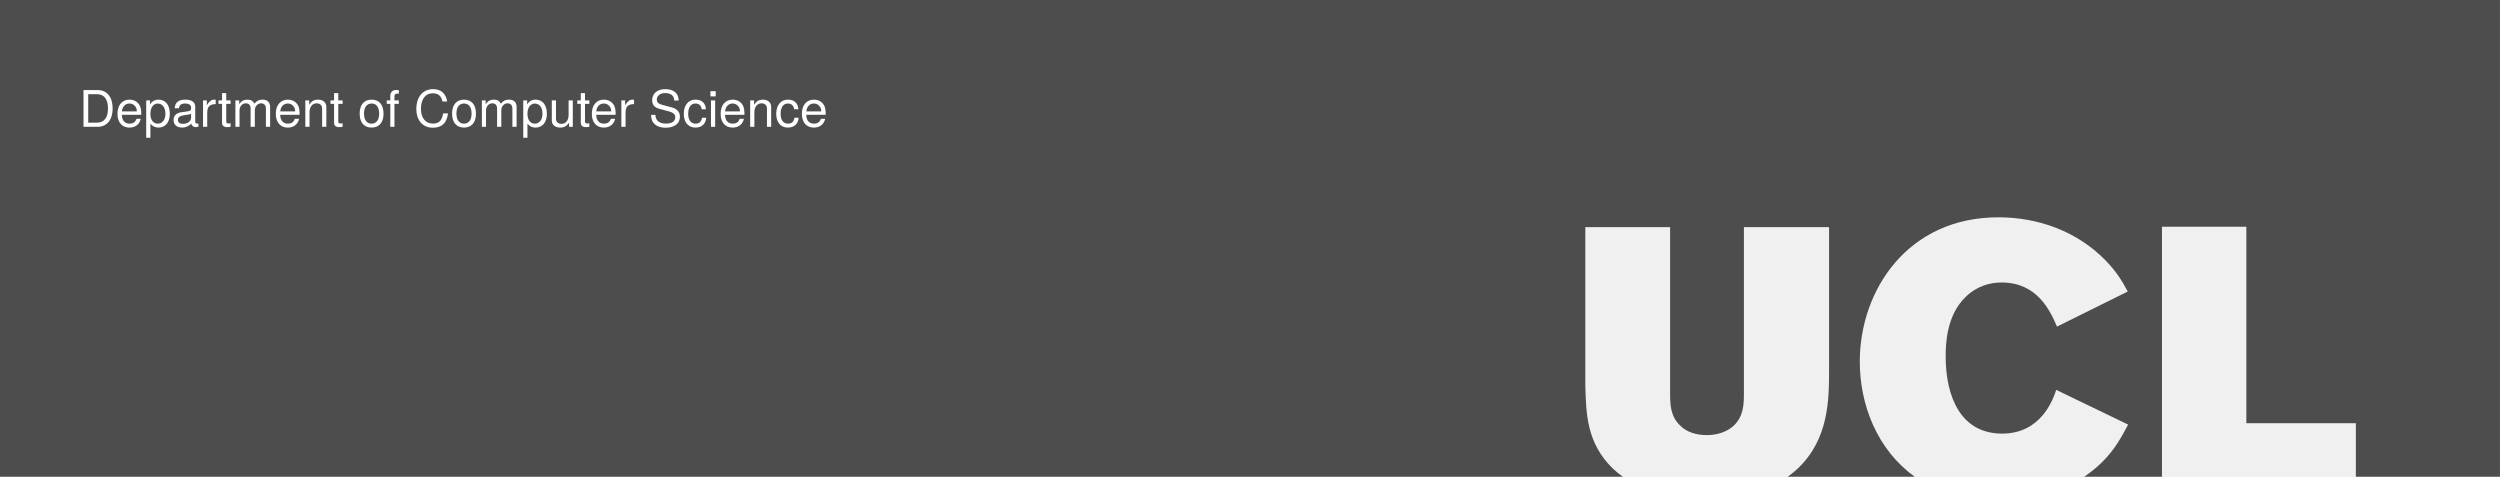
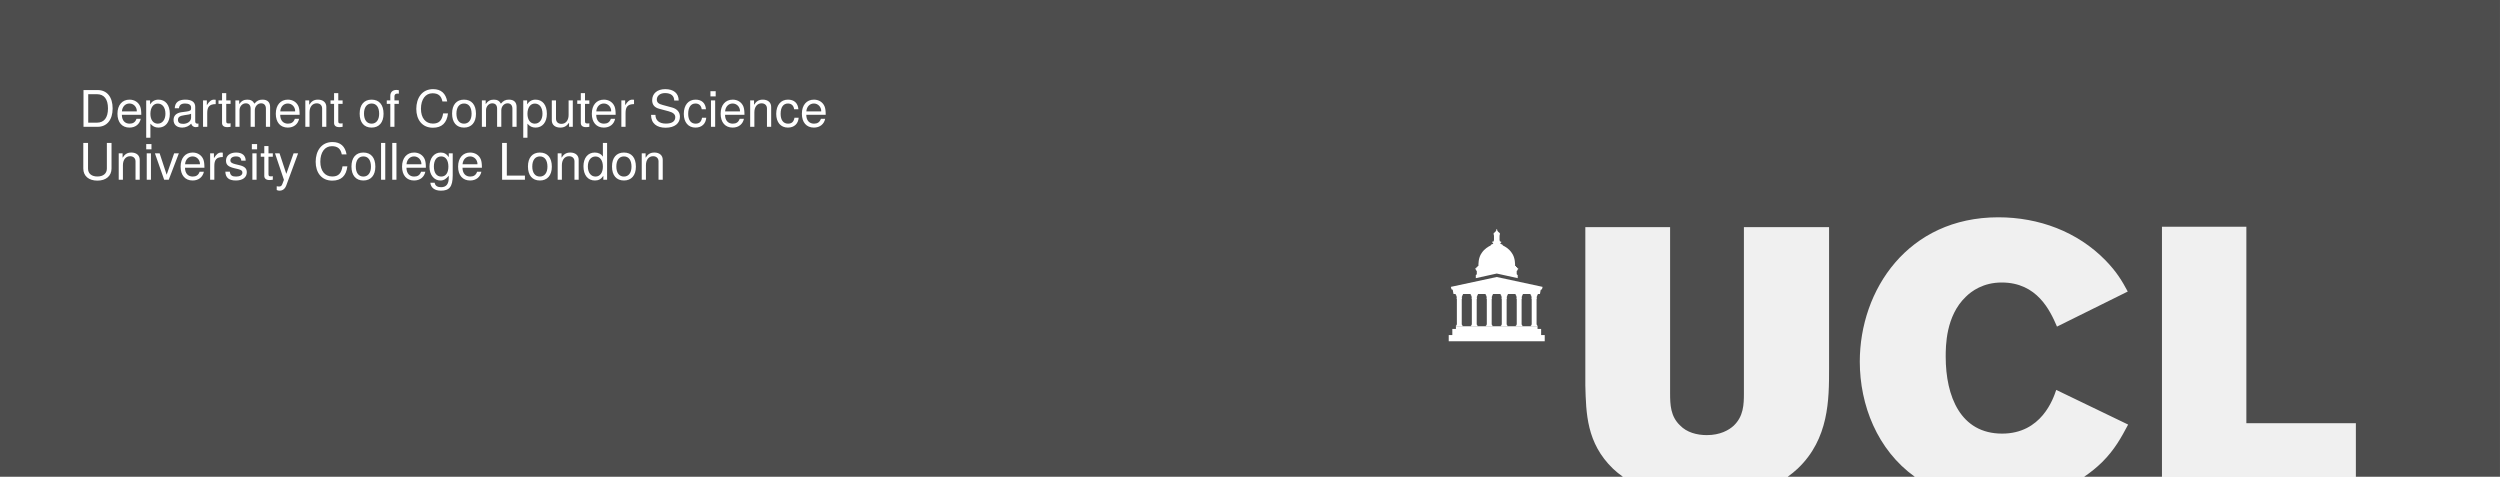
- <svg xmlns="http://www.w3.org/2000/svg" version="1.1" id="svg833" xml:space="preserve" width="793.707" height="151.347" viewBox="0 0 793.707 151.347">
+ <svg xmlns="http://www.w3.org/2000/svg" viewBox="0 0 793.707 151.347" height="151.347" width="793.707" xml:space="preserve" id="svg833" version="1.1">
  <defs id="defs837" />
-   <g id="g841" transform="matrix(1.333333,0,0,-1.333333,0,151.3467)" style="display:inline">
-     <g style="fill:#4d4d4d" id="g843" transform="scale(0.1)">
-       <path d="M 0,1135.12 V 0 h 3864.16 c -8.52,6.039 -16.45,12.441 -23.52,19.199 -63.1,61.012 -63.98,131.883 -65.78,198.289 V 594.34 h 201.86 V 198.633 c 0,-26.922 0.92,-54.727 23.44,-76.254 16.21,-17.059 40.56,-23.328 63.98,-23.328 31.54,0 52.29,11.679 64,22.418 23.42,22.437 24.32,50.242 24.32,77.164 V 594.34 h 202.77 V 256.965 c 0,-72.656 0,-166.887 -74.8,-237.766 C 4273.28,12.5 4265.39,6.109 4256.89,0 h 302.29 c -88.98,63.852 -130.8,170.543 -130.8,274.027 0,170.477 114.47,343.657 329.84,343.657 96.43,0 188.34,-34.11 255.04,-102.321 27.05,-27.804 39.67,-49.328 53.17,-74.441 l -168.5,-83.473 c -16.25,37.711 -46.88,104.996 -131.6,104.996 -44.16,0 -72.09,-20.644 -85.61,-34.105 -47.77,-45.742 -47.77,-117.527 -47.77,-142.688 0,-94.183 35.18,-183.023 134.3,-183.023 93.73,0 121.66,82.559 128.88,104.082 L 5067.34,124.16 C 5051.11,93.672 5035.8,64.949 5005.18,34.449 4992.03,21.57 4977.79,10.141 4962.75,0 h 185.14 v 595.246 h 200.94 V 127.41 h 260.78 V 0 h 343.14 V 1135.12 H 0" style="fill:#4d4d4d;fill-opacity:1;fill-rule:nonzero;stroke:none" id="path845" />
-       <path d="m 3672.62,452.16 c -0.39,0.086 -108.75,23.367 -108.75,23.367 0,0 -108.5,-23.316 -108.71,-23.367 -0.59,-0.117 -0.39,-0.617 -0.39,-0.617 l 1.5,-5.563 0.31,0.008 -0.04,-0.008 c 0,0 1.68,0.211 2.66,-1.343 l 1.62,-8.934 c 0,0 0.04,-0.625 0.68,-0.625 0.67,0 3.93,0 3.93,0 h 196.89 c 0,0 3.42,0 3.97,0 0.55,0 0.6,0.457 0.6,0.457 l 1.63,8.938 c 0.93,1.75 2.75,1.507 2.75,1.507 l -0.04,0.008 0.27,-0.008 1.51,5.563 c 0,0 0.21,0.5 -0.39,0.617" style="fill:#4d4d4d;fill-opacity:1;fill-rule:nonzero;stroke:none" id="path847" />
-       <path d="m 3661.25,432.199 c 0.12,0 0.23,0.094 0.23,0.246 v 2.774 c 0,0.14 -0.11,0.023 -0.23,0.023 h -16.52 c -0.12,0 -0.26,0.117 -0.26,-0.023 v -2.774 c 0,-0.152 0.14,-0.246 0.26,-0.246 l 0.7,-0.008 c 0.33,0 0.35,-0.332 0.35,-0.656 0,-0.414 0.18,-2.562 1.68,-3.859 0.22,-0.188 0.16,-0.715 -0.31,-0.715 -0.04,0 -0.47,0 -0.51,0 -0.37,0 -0.39,-0.254 -0.27,-0.453 0.13,-0.25 0.17,-0.981 0.17,-1.324 0,-0.348 0,-0.961 0,-1.207 0,-0.219 0.02,-0.395 0.24,-0.395 0.02,0 0.23,0 0.25,0 0,0 0.16,0.02 0.16,-0.176 0,-0.16 0,-0.238 0,-0.238 v -60.762 c -0.18,-0.187 -0.82,-0.84 -0.88,-0.883 -0.04,-0.054 -0.1,-0.132 -0.1,-0.226 v -1.031 c 0,-0.071 -0.02,-0.176 -0.08,-0.219 -0.04,-0.047 -0.13,-0.074 -0.23,-0.074 h -0.76 c -0.14,0 -0.26,-0.121 -0.26,-0.246 0,0 0,-1.696 0,-1.758 h 16.19 c 0,0.062 0,1.758 0,1.758 0,0.125 -0.11,0.246 -0.23,0.246 h -0.76 c -0.1,0 -0.18,0.027 -0.24,0.074 -0.04,0.043 -0.07,0.148 -0.07,0.219 v 1.031 c 0,0.078 -0.02,0.141 -0.1,0.215 -0.1,0.082 -0.63,0.625 -0.88,0.894 v 60.762 c 0,0 0,0.078 0,0.238 0,0.196 0.16,0.176 0.16,0.176 0.01,0 0.21,0 0.23,0 0.21,0 0.25,0.176 0.25,0.395 0,0.246 0,0.859 0,1.207 0,0.343 0.06,1.074 0.18,1.324 0.14,0.199 0.1,0.453 -0.29,0.453 -0.02,0 -0.47,0 -0.49,0 -0.47,0 -0.53,0.531 -0.33,0.715 1.52,1.238 1.68,3.398 1.68,3.812 0,0.371 -0.02,0.703 0.39,0.703 l 0.68,0.008" style="fill:#4d4d4d;fill-opacity:1;fill-rule:nonzero;stroke:none" id="path849" />
-       <path d="m 3625.63,432.199 c 0.11,0 0.23,0.094 0.23,0.246 v 2.774 c 0,0.14 -0.12,0.023 -0.23,0.023 h -16.55 c -0.13,0 -0.23,0.117 -0.23,-0.023 v -2.774 c 0,-0.152 0.1,-0.246 0.23,-0.246 l 0.72,-0.008 c 0.32,0 0.34,-0.332 0.34,-0.656 0,-0.414 0.19,-2.562 1.68,-3.859 0.21,-0.188 0.13,-0.715 -0.3,-0.715 -0.04,0 -0.48,0 -0.5,0 -0.39,0 -0.43,-0.254 -0.32,-0.453 0.16,-0.25 0.18,-0.981 0.18,-1.324 0,-0.348 0,-0.961 0,-1.207 0,-0.219 0.04,-0.395 0.25,-0.395 h 0.24 c 0,0 0.17,0.02 0.17,-0.176 0,-0.16 0.02,-0.238 0.02,-0.238 v -60.762 c -0.19,-0.187 -0.86,-0.84 -0.9,-0.883 -0.05,-0.054 -0.09,-0.132 -0.09,-0.226 v -1.031 c 0,-0.071 0,-0.176 -0.08,-0.219 -0.04,-0.047 -0.12,-0.074 -0.22,-0.074 h -0.78 c -0.11,0 -0.21,-0.121 -0.21,-0.246 0,0 0,-1.696 0,-1.758 h 16.15 c 0,0.062 0,1.758 0,1.758 0,0.125 -0.12,0.246 -0.23,0.246 h -0.77 c -0.09,0 -0.19,0.027 -0.23,0.074 -0.06,0.043 -0.08,0.148 -0.08,0.219 v 1.031 c 0,0.078 -0.02,0.141 -0.1,0.215 -0.07,0.082 -0.6,0.625 -0.88,0.894 v 60.762 c 0,0 0,0.078 0,0.238 0,0.196 0.18,0.176 0.18,0.176 0.02,0 0.2,0 0.22,0 0.21,0 0.23,0.176 0.23,0.395 0,0.246 0,0.859 0,1.207 0,0.343 0.08,1.074 0.21,1.324 0.1,0.199 0.06,0.453 -0.31,0.453 -0.02,0 -0.45,0 -0.49,0 -0.47,0 -0.52,0.531 -0.31,0.715 1.52,1.238 1.68,3.398 1.68,3.812 0,0.371 -0.02,0.703 0.37,0.703 l 0.71,0.008" style="fill:#4d4d4d;fill-opacity:1;fill-rule:nonzero;stroke:none" id="path851" />
-       <path d="m 3589.98,432.199 c 0.14,0 0.22,0.094 0.22,0.246 v 2.774 c 0,0.14 -0.08,0.023 -0.22,0.023 h -16.54 c -0.14,0 -0.24,0.117 -0.24,-0.023 v -2.774 c 0,-0.152 0.1,-0.246 0.24,-0.246 l 0.72,-0.008 c 0.31,0 0.33,-0.332 0.33,-0.656 0,-0.414 0.2,-2.562 1.7,-3.859 0.2,-0.188 0.12,-0.715 -0.31,-0.715 -0.04,0 -0.49,0 -0.51,0 -0.39,0 -0.41,-0.254 -0.29,-0.453 0.13,-0.25 0.17,-0.981 0.17,-1.324 0,-0.348 0,-0.961 0,-1.207 0,-0.219 0.02,-0.395 0.22,-0.395 0.02,0 0.25,0 0.27,0 0,0 0.18,0.02 0.18,-0.176 0,-0.16 0,-0.238 0,-0.238 v -60.762 c -0.18,-0.187 -0.84,-0.84 -0.9,-0.883 -0.06,-0.054 -0.1,-0.132 -0.1,-0.226 v -1.031 c 0,-0.071 -0.02,-0.176 -0.06,-0.219 -0.06,-0.047 -0.15,-0.074 -0.23,-0.074 h -0.76 c -0.12,0 -0.24,-0.121 -0.24,-0.246 0,0 0,-1.696 0,-1.758 h 16.16 c 0,0.062 0,1.758 0,1.758 0,0.125 -0.12,0.246 -0.24,0.246 h -0.76 c -0.1,0 -0.2,0.027 -0.24,0.074 -0.03,0.043 -0.07,0.148 -0.07,0.219 v 1.031 c 0,0.078 -0.02,0.141 -0.08,0.215 -0.1,0.082 -0.61,0.625 -0.9,0.894 v 60.762 c 0,0 0,0.078 0,0.238 0,0.196 0.18,0.176 0.18,0.176 0.02,0 0.19,0 0.19,0 0.26,0 0.27,0.176 0.27,0.395 0,0.246 0,0.859 0,1.207 0,0.343 0.06,1.074 0.2,1.324 0.1,0.199 0.1,0.453 -0.29,0.453 -0.02,0 -0.47,0 -0.51,0 -0.47,0 -0.53,0.531 -0.29,0.715 1.5,1.238 1.64,3.398 1.64,3.812 0,0.371 0,0.703 0.39,0.703 l 0.7,0.008" style="fill:#4d4d4d;fill-opacity:1;fill-rule:nonzero;stroke:none" id="path853" />
-       <path d="m 3554.34,432.199 c 0.13,0 0.23,0.094 0.23,0.246 v 2.774 c 0,0.14 -0.1,0.023 -0.23,0.023 h -16.55 c -0.13,0 -0.21,0.117 -0.21,-0.023 v -2.774 c 0,-0.152 0.08,-0.246 0.21,-0.246 l 0.71,-0.008 c 0.33,0 0.35,-0.332 0.35,-0.656 0,-0.414 0.19,-2.562 1.7,-3.859 0.21,-0.188 0.11,-0.715 -0.32,-0.715 -0.03,0 -0.48,0 -0.5,0 -0.39,0 -0.41,-0.254 -0.3,-0.453 0.14,-0.25 0.18,-0.981 0.18,-1.324 0,-0.348 0,-0.961 0,-1.207 0,-0.219 0.02,-0.395 0.25,-0.395 0,0 0.22,0 0.24,0 0,0 0.17,0.02 0.17,-0.176 0,-0.16 0,-0.238 0,-0.238 v -60.762 c -0.17,-0.187 -0.84,-0.84 -0.89,-0.883 -0.04,-0.054 -0.08,-0.132 -0.08,-0.226 v -1.031 c 0,-0.071 -0.02,-0.176 -0.08,-0.219 -0.06,-0.047 -0.16,-0.074 -0.24,-0.074 h -0.76 c -0.13,0 -0.23,-0.121 -0.23,-0.246 0,0 0,-1.696 0,-1.758 h 16.15 c 0,0.062 0,1.758 0,1.758 0,0.125 -0.1,0.246 -0.23,0.246 h -0.77 c -0.09,0 -0.17,0.027 -0.23,0.074 -0.04,0.043 -0.06,0.148 -0.06,0.219 v 1.031 c 0,0.078 -0.02,0.141 -0.1,0.215 -0.09,0.082 -0.62,0.625 -0.87,0.894 v 60.762 c 0,0 -0.02,0.078 -0.02,0.238 0,0.196 0.17,0.176 0.17,0.176 0.02,0 0.22,0 0.24,0 0.19,0 0.23,0.176 0.23,0.395 0,0.246 0,0.859 0,1.207 0,0.343 0.06,1.074 0.2,1.324 0.11,0.199 0.07,0.453 -0.3,0.453 -0.04,0 -0.47,0 -0.49,0 -0.48,0 -0.54,0.531 -0.33,0.715 1.53,1.238 1.68,3.398 1.68,3.812 0,0.371 -0.02,0.703 0.37,0.703 l 0.71,0.008" style="fill:#4d4d4d;fill-opacity:1;fill-rule:nonzero;stroke:none" id="path855" />
-       <path d="m 3518.69,432.199 c 0.14,0 0.24,0.094 0.24,0.246 v 2.774 c 0,0.14 -0.1,0.023 -0.24,0.023 h -16.52 c -0.14,0 -0.24,0.117 -0.24,-0.023 v -2.774 c 0,-0.152 0.1,-0.246 0.24,-0.246 l 0.68,-0.008 c 0.35,0 0.37,-0.332 0.37,-0.656 0,-0.414 0.2,-2.562 1.7,-3.859 0.2,-0.188 0.12,-0.715 -0.33,-0.715 -0.02,0 -0.49,0 -0.51,0 -0.39,0 -0.41,-0.254 -0.29,-0.453 0.14,-0.25 0.17,-0.981 0.17,-1.324 0,-0.348 0,-0.961 0,-1.207 0,-0.219 0.02,-0.395 0.26,-0.395 0.02,0 0.21,0 0.23,0 0,0 0.18,0.02 0.18,-0.176 0,-0.16 0,-0.238 0,-0.238 v -60.762 c -0.18,-0.187 -0.84,-0.84 -0.88,-0.883 -0.06,-0.054 -0.1,-0.132 -0.1,-0.226 v -1.031 c 0,-0.071 -0.02,-0.176 -0.08,-0.219 -0.03,-0.047 -0.13,-0.074 -0.23,-0.074 h -0.74 c -0.14,0 -0.26,-0.121 -0.26,-0.246 0,0 0,-1.696 0,-1.758 h 16.16 c 0,0.062 0,1.758 0,1.758 0,0.125 -0.1,0.246 -0.22,0.246 h -0.78 c -0.08,0 -0.16,0.027 -0.21,0.074 -0.06,0.043 -0.08,0.148 -0.08,0.219 v 1.031 c 0,0.078 -0.02,0.141 -0.1,0.215 -0.08,0.082 -0.63,0.625 -0.9,0.894 v 60.762 c 0,0 0,0.078 0,0.238 0,0.196 0.18,0.176 0.18,0.176 0.02,0 0.21,0 0.21,0 0.24,0 0.26,0.176 0.26,0.395 0,0.246 0,0.859 0,1.207 0,0.343 0.05,1.074 0.19,1.324 0.14,0.199 0.1,0.453 -0.29,0.453 -0.02,0 -0.47,0 -0.51,0 -0.47,0 -0.53,0.531 -0.31,0.715 1.52,1.238 1.68,3.398 1.68,3.812 0,0.371 -0.02,0.703 0.37,0.703 l 0.7,0.008" style="fill:#4d4d4d;fill-opacity:1;fill-rule:nonzero;stroke:none" id="path857" />
-       <path d="m 3483.05,432.199 c 0.13,0 0.25,0.094 0.25,0.246 v 2.774 c 0,0.14 -0.12,0.023 -0.25,0.023 h -16.53 c -0.13,0 -0.23,0.117 -0.23,-0.023 v -2.774 c 0,-0.152 0.1,-0.246 0.23,-0.246 l 0.71,-0.008 c 0.33,0 0.35,-0.332 0.35,-0.656 0,-0.414 0.19,-2.562 1.7,-3.859 0.19,-0.188 0.11,-0.715 -0.32,-0.715 -0.03,0 -0.48,0 -0.52,0 -0.37,0 -0.39,-0.254 -0.28,-0.453 0.14,-0.25 0.16,-0.981 0.16,-1.324 0,-0.348 0,-0.961 0,-1.207 0,-0.219 0.02,-0.395 0.25,-0.395 h 0.24 c 0,0 0.17,0.02 0.17,-0.176 0,-0.16 0,-0.238 0,-0.238 v -60.762 c -0.17,-0.187 -0.82,-0.84 -0.87,-0.883 -0.06,-0.054 -0.1,-0.132 -0.1,-0.226 v -1.031 c 0,-0.071 -0.02,-0.176 -0.06,-0.219 -0.06,-0.047 -0.16,-0.074 -0.24,-0.074 h -0.76 c -0.13,0 -0.25,-0.121 -0.25,-0.246 0,0 0,-1.696 0,-1.758 h 16.17 c 0,0.062 0,1.758 0,1.758 0,0.125 -0.1,0.246 -0.23,0.246 h -0.78 c -0.08,0 -0.18,0.027 -0.22,0.074 -0.06,0.043 -0.08,0.148 -0.08,0.219 v 1.031 c 0,0.078 -0.02,0.141 -0.08,0.215 -0.09,0.082 -0.64,0.625 -0.89,0.894 v 60.762 c 0,0 0,0.078 0,0.238 0,0.196 0.15,0.176 0.15,0.176 0.02,0 0.22,0 0.22,0 0.23,0 0.27,0.176 0.27,0.395 0,0.246 0,0.859 0,1.207 0,0.343 0.04,1.074 0.2,1.324 0.09,0.199 0.07,0.453 -0.3,0.453 -0.04,0 -0.47,0 -0.5,0 -0.49,0 -0.53,0.531 -0.32,0.715 1.51,1.238 1.66,3.398 1.66,3.812 0,0.371 -0.02,0.703 0.39,0.703 l 0.69,0.008" style="fill:#4d4d4d;fill-opacity:1;fill-rule:nonzero;stroke:none" id="path859" />
-       <path d="m 3614.47,496.555 c 0,0 -1.34,0 -1.7,0 -0.45,0 -0.43,0.371 -0.43,0.371 0,0 0,1.461 0,1.832 0,0.469 -0.46,0.469 -0.46,0.469 0,0 -1.25,0 -1.67,0 -0.46,0 -0.44,0.421 -0.44,0.421 v 1.688 c 0,0 0,0.371 -0.43,0.371 -0.16,0 -0.73,0 -1,0 -0.35,0 -0.72,0.293 -0.74,0.777 -0.06,2.309 0.74,18.614 -7.87,30.414 -6.78,10.137 -16.12,15.286 -21.27,17.68 -0.1,2.199 -3.23,3.035 -4.59,3.508 -0.73,0.242 -1.35,0.531 -1.35,1.172 0,0.035 -0.02,0.719 -0.02,0.75 0,0.683 0.63,0.957 1.56,0.93 0.3,-0.012 0.51,0.242 0.51,0.429 v 1.981 c 0,0.281 -0.25,0.597 -0.66,0.597 -0.69,0 -1.47,0.004 -1.86,0.004 -0.45,0 -0.66,0.406 -0.66,0.656 0,0.399 0,0.219 0,0.989 0,0.582 -0.45,0.91 -0.8,1.082 v 12.168 c 0,0.41 0.31,0.355 0.58,0.355 0.04,0 0.1,0 0.14,0.016 h 0.04 c 0.15,0 0.29,0.14 0.29,0.297 v 1.16 c 0,0.168 -0.14,0.289 -0.29,0.289 h -0.55 c -0.19,0.09 -0.33,0.344 -0.33,0.891 0,0.558 0.17,0.824 0.41,0.871 h 0.47 c 0.15,0 0.29,0.129 0.29,0.289 v 1.183 c 0,0.149 -0.14,0.282 -0.29,0.282 h -0.63 c -0.27,0.039 -0.47,0.156 -0.74,0.371 -2.07,1.64 -4.16,4.004 -4.16,4.355 0,0.192 0,0.207 0,0.442 0,0.246 -0.25,0.742 -0.82,0.742 -0.55,0 -0.47,0.57 -0.18,0.57 0.2,0 0.24,0.055 0.24,0.328 0,0.164 0,0.469 0,0.785 0,0.352 -1.06,1.817 -1.06,1.817 h -0.07 c 0,0 -1.08,-1.465 -1.08,-1.817 0,-0.316 0,-0.621 0,-0.785 0,-0.273 0.08,-0.328 0.26,-0.328 0.29,0 0.37,-0.57 -0.16,-0.57 -0.57,0 -0.82,-0.496 -0.82,-0.742 0,-0.235 -0.02,-0.25 -0.02,-0.442 0,-0.351 -2.09,-2.715 -4.16,-4.355 -0.27,-0.215 -0.47,-0.332 -0.74,-0.371 h -0.63 c -0.15,0 -0.29,-0.133 -0.29,-0.282 v -1.183 c 0,-0.16 0.14,-0.289 0.29,-0.289 h 0.49 c 0.22,-0.047 0.39,-0.313 0.39,-0.871 0,-0.547 -0.14,-0.801 -0.33,-0.891 h -0.55 c -0.15,0 -0.29,-0.121 -0.29,-0.289 v -1.16 c 0,-0.157 0.14,-0.297 0.29,-0.297 h 0.04 c 0.06,-0.016 0.1,-0.016 0.14,-0.016 0.27,0 0.6,0.055 0.6,-0.355 v -12.168 c -0.35,-0.172 -0.82,-0.5 -0.82,-1.082 0,-0.77 0,-0.59 0,-0.989 0,-0.25 -0.21,-0.656 -0.66,-0.656 -0.39,0 -1.19,-0.004 -1.86,-0.004 -0.41,0 -0.68,-0.316 -0.68,-0.597 v -1.981 c 0,-0.187 0.23,-0.441 0.51,-0.429 0.94,0.027 1.58,-0.247 1.58,-0.93 0,-0.031 -0.02,-0.715 -0.02,-0.75 0,-0.641 -0.64,-0.93 -1.35,-1.172 -1.36,-0.473 -4.49,-1.309 -4.57,-3.508 -5.17,-2.394 -14.53,-7.543 -21.27,-17.68 -8.63,-11.8 -7.81,-28.105 -7.89,-30.414 -0.02,-0.484 -0.37,-0.777 -0.74,-0.777 -0.25,0 -0.84,0 -1,0 -0.43,0 -0.43,-0.371 -0.43,-0.371 v -1.688 c 0,0 0.02,-0.421 -0.43,-0.421 -0.43,0 -1.69,0 -1.69,0 0,0 -0.43,0 -0.43,-0.469 0,-0.371 0,-1.832 0,-1.832 0,0 0.02,-0.371 -0.47,-0.371 -0.34,0 -1.7,0 -1.7,0 0,0 -0.47,0 -0.47,-0.477 0,-0.277 0,-1.371 0,-1.973 0,-0.218 0.14,-0.257 0.29,-0.285 0.51,-0.066 1.54,-0.531 1.54,-1.652 0,-1.926 1.18,-2.109 1.65,-2.109 v -7.098 c 0,-1.652 -1.29,-2.305 -2.02,-2.481 -0.15,-0.023 -0.35,-0.195 -0.35,-0.394 0,-0.184 0,-7.305 0,-7.305 l 49.85,10.996 h 0.07 l 49.85,-10.996 c 0,0 0,7.121 0,7.305 0,0.199 -0.22,0.371 -0.37,0.394 -0.73,0.176 -2,0.829 -2,2.481 v 7.098 c 0.47,0 1.65,0.183 1.65,2.109 0,1.121 1.03,1.586 1.52,1.652 0.17,0.028 0.31,0.067 0.31,0.285 0,0.602 0,1.696 0,1.973 0,0.477 -0.49,0.477 -0.49,0.477" style="fill:#4d4d4d;fill-opacity:1;fill-rule:nonzero;stroke:none" id="path861" />
-       <path d="m 3669.61,337.246 v 14.57 h -8.52 v 6.36 H 3466.7 v -6.352 h -8.54 v -14.558 h -8.57 v -14.719 l 228.59,-0.016 v 14.715 h -8.57" style="fill:#4d4d4d;fill-opacity:1;fill-rule:nonzero;stroke:none" id="path863" />
+   <g style="display:inline" transform="matrix(1.333333,0,0,-1.333333,0,151.3467)" id="g841">
+     <g transform="scale(0.1)" id="g843" style="fill:#4d4d4d">
+       <path transform="matrix(7.5,0,0,-7.5,0,1135.1)" d="M 0,-0.002 V 151.346 h 515.221 c -1.136,-0.805 -2.192,-1.658 -3.135,-2.559 -8.413,-8.135 -8.531,-17.585 -8.771,-26.439 V 72.102 h 26.914 v 52.76 c 0,3.59 0.124,7.298 3.127,10.168 2.161,2.275 5.407,3.111 8.529,3.111 4.205,0 6.972,-1.558 8.533,-2.99 3.123,-2.992 3.244,-6.699 3.244,-10.289 V 72.102 h 27.035 v 44.982 c 0,9.687 6.7e-4,22.253 -9.973,31.703 -0.953,0.893 -2.005,1.744 -3.139,2.559 h 40.305 c -11.864,-8.514 -17.439,-22.737 -17.439,-36.535 0,-22.73 15.263,-45.822 43.979,-45.822 12.857,0 25.113,4.548 34.006,13.643 3.607,3.707 5.288,6.577 7.088,9.926 l -22.467,11.131 c -2.167,-5.028 -6.251,-14 -17.547,-14 -5.888,0 -9.611,2.752 -11.414,4.547 -6.369,6.099 -6.369,15.671 -6.369,19.025 0,12.558 4.69,24.402 17.906,24.402 12.497,0 16.221,-11.007 17.184,-13.877 l 22.828,11.008 c -2.164,4.065 -4.204,7.894 -8.287,11.961 -1.753,1.717 -3.653,3.24 -5.658,4.592 h 24.686 V 71.98 h 26.793 v 62.379 h 34.77 v 16.986 h 45.752 V -0.002 Z" style="fill:#4d4d4d;fill-opacity:1;fill-rule:nonzero;stroke:none;stroke-width:0.133" id="path845" />
+       <path id="path847" style="fill:#ffffff;fill-opacity:1;fill-rule:nonzero;stroke:none" d="m 3672.62,452.16 c -0.39,0.086 -108.75,23.367 -108.75,23.367 0,0 -108.5,-23.316 -108.71,-23.367 -0.59,-0.117 -0.39,-0.617 -0.39,-0.617 l 1.5,-5.563 0.31,0.008 -0.04,-0.008 c 0,0 1.68,0.211 2.66,-1.343 l 1.62,-8.934 c 0,0 0.04,-0.625 0.68,-0.625 0.67,0 3.93,0 3.93,0 h 196.89 c 0,0 3.42,0 3.97,0 0.55,0 0.6,0.457 0.6,0.457 l 1.63,8.938 c 0.93,1.75 2.75,1.507 2.75,1.507 l -0.04,0.008 0.27,-0.008 1.51,5.563 c 0,0 0.21,0.5 -0.39,0.617" />
+       <path id="path849" style="fill:#ffffff;fill-opacity:1;fill-rule:nonzero;stroke:none" d="m 3661.25,432.199 c 0.12,0 0.23,0.094 0.23,0.246 v 2.774 c 0,0.14 -0.11,0.023 -0.23,0.023 h -16.52 c -0.12,0 -0.26,0.117 -0.26,-0.023 v -2.774 c 0,-0.152 0.14,-0.246 0.26,-0.246 l 0.7,-0.008 c 0.33,0 0.35,-0.332 0.35,-0.656 0,-0.414 0.18,-2.562 1.68,-3.859 0.22,-0.188 0.16,-0.715 -0.31,-0.715 -0.04,0 -0.47,0 -0.51,0 -0.37,0 -0.39,-0.254 -0.27,-0.453 0.13,-0.25 0.17,-0.981 0.17,-1.324 0,-0.348 0,-0.961 0,-1.207 0,-0.219 0.02,-0.395 0.24,-0.395 0.02,0 0.23,0 0.25,0 0,0 0.16,0.02 0.16,-0.176 0,-0.16 0,-0.238 0,-0.238 v -60.762 c -0.18,-0.187 -0.82,-0.84 -0.88,-0.883 -0.04,-0.054 -0.1,-0.132 -0.1,-0.226 v -1.031 c 0,-0.071 -0.02,-0.176 -0.08,-0.219 -0.04,-0.047 -0.13,-0.074 -0.23,-0.074 h -0.76 c -0.14,0 -0.26,-0.121 -0.26,-0.246 0,0 0,-1.696 0,-1.758 h 16.19 c 0,0.062 0,1.758 0,1.758 0,0.125 -0.11,0.246 -0.23,0.246 h -0.76 c -0.1,0 -0.18,0.027 -0.24,0.074 -0.04,0.043 -0.07,0.148 -0.07,0.219 v 1.031 c 0,0.078 -0.02,0.141 -0.1,0.215 -0.1,0.082 -0.63,0.625 -0.88,0.894 v 60.762 c 0,0 0,0.078 0,0.238 0,0.196 0.16,0.176 0.16,0.176 0.01,0 0.21,0 0.23,0 0.21,0 0.25,0.176 0.25,0.395 0,0.246 0,0.859 0,1.207 0,0.343 0.06,1.074 0.18,1.324 0.14,0.199 0.1,0.453 -0.29,0.453 -0.02,0 -0.47,0 -0.49,0 -0.47,0 -0.53,0.531 -0.33,0.715 1.52,1.238 1.68,3.398 1.68,3.812 0,0.371 -0.02,0.703 0.39,0.703 l 0.68,0.008" />
+       <path id="path851" style="fill:#ffffff;fill-opacity:1;fill-rule:nonzero;stroke:none" d="m 3625.63,432.199 c 0.11,0 0.23,0.094 0.23,0.246 v 2.774 c 0,0.14 -0.12,0.023 -0.23,0.023 h -16.55 c -0.13,0 -0.23,0.117 -0.23,-0.023 v -2.774 c 0,-0.152 0.1,-0.246 0.23,-0.246 l 0.72,-0.008 c 0.32,0 0.34,-0.332 0.34,-0.656 0,-0.414 0.19,-2.562 1.68,-3.859 0.21,-0.188 0.13,-0.715 -0.3,-0.715 -0.04,0 -0.48,0 -0.5,0 -0.39,0 -0.43,-0.254 -0.32,-0.453 0.16,-0.25 0.18,-0.981 0.18,-1.324 0,-0.348 0,-0.961 0,-1.207 0,-0.219 0.04,-0.395 0.25,-0.395 h 0.24 c 0,0 0.17,0.02 0.17,-0.176 0,-0.16 0.02,-0.238 0.02,-0.238 v -60.762 c -0.19,-0.187 -0.86,-0.84 -0.9,-0.883 -0.05,-0.054 -0.09,-0.132 -0.09,-0.226 v -1.031 c 0,-0.071 0,-0.176 -0.08,-0.219 -0.04,-0.047 -0.12,-0.074 -0.22,-0.074 h -0.78 c -0.11,0 -0.21,-0.121 -0.21,-0.246 0,0 0,-1.696 0,-1.758 h 16.15 c 0,0.062 0,1.758 0,1.758 0,0.125 -0.12,0.246 -0.23,0.246 h -0.77 c -0.09,0 -0.19,0.027 -0.23,0.074 -0.06,0.043 -0.08,0.148 -0.08,0.219 v 1.031 c 0,0.078 -0.02,0.141 -0.1,0.215 -0.07,0.082 -0.6,0.625 -0.88,0.894 v 60.762 c 0,0 0,0.078 0,0.238 0,0.196 0.18,0.176 0.18,0.176 0.02,0 0.2,0 0.22,0 0.21,0 0.23,0.176 0.23,0.395 0,0.246 0,0.859 0,1.207 0,0.343 0.08,1.074 0.21,1.324 0.1,0.199 0.06,0.453 -0.31,0.453 -0.02,0 -0.45,0 -0.49,0 -0.47,0 -0.52,0.531 -0.31,0.715 1.52,1.238 1.68,3.398 1.68,3.812 0,0.371 -0.02,0.703 0.37,0.703 l 0.71,0.008" />
+       <path id="path853" style="fill:#ffffff;fill-opacity:1;fill-rule:nonzero;stroke:none" d="m 3589.98,432.199 c 0.14,0 0.22,0.094 0.22,0.246 v 2.774 c 0,0.14 -0.08,0.023 -0.22,0.023 h -16.54 c -0.14,0 -0.24,0.117 -0.24,-0.023 v -2.774 c 0,-0.152 0.1,-0.246 0.24,-0.246 l 0.72,-0.008 c 0.31,0 0.33,-0.332 0.33,-0.656 0,-0.414 0.2,-2.562 1.7,-3.859 0.2,-0.188 0.12,-0.715 -0.31,-0.715 -0.04,0 -0.49,0 -0.51,0 -0.39,0 -0.41,-0.254 -0.29,-0.453 0.13,-0.25 0.17,-0.981 0.17,-1.324 0,-0.348 0,-0.961 0,-1.207 0,-0.219 0.02,-0.395 0.22,-0.395 0.02,0 0.25,0 0.27,0 0,0 0.18,0.02 0.18,-0.176 0,-0.16 0,-0.238 0,-0.238 v -60.762 c -0.18,-0.187 -0.84,-0.84 -0.9,-0.883 -0.06,-0.054 -0.1,-0.132 -0.1,-0.226 v -1.031 c 0,-0.071 -0.02,-0.176 -0.06,-0.219 -0.06,-0.047 -0.15,-0.074 -0.23,-0.074 h -0.76 c -0.12,0 -0.24,-0.121 -0.24,-0.246 0,0 0,-1.696 0,-1.758 h 16.16 c 0,0.062 0,1.758 0,1.758 0,0.125 -0.12,0.246 -0.24,0.246 h -0.76 c -0.1,0 -0.2,0.027 -0.24,0.074 -0.03,0.043 -0.07,0.148 -0.07,0.219 v 1.031 c 0,0.078 -0.02,0.141 -0.08,0.215 -0.1,0.082 -0.61,0.625 -0.9,0.894 v 60.762 c 0,0 0,0.078 0,0.238 0,0.196 0.18,0.176 0.18,0.176 0.02,0 0.19,0 0.19,0 0.26,0 0.27,0.176 0.27,0.395 0,0.246 0,0.859 0,1.207 0,0.343 0.06,1.074 0.2,1.324 0.1,0.199 0.1,0.453 -0.29,0.453 -0.02,0 -0.47,0 -0.51,0 -0.47,0 -0.53,0.531 -0.29,0.715 1.5,1.238 1.64,3.398 1.64,3.812 0,0.371 0,0.703 0.39,0.703 l 0.7,0.008" />
+       <path id="path855" style="fill:#ffffff;fill-opacity:1;fill-rule:nonzero;stroke:none" d="m 3554.34,432.199 c 0.13,0 0.23,0.094 0.23,0.246 v 2.774 c 0,0.14 -0.1,0.023 -0.23,0.023 h -16.55 c -0.13,0 -0.21,0.117 -0.21,-0.023 v -2.774 c 0,-0.152 0.08,-0.246 0.21,-0.246 l 0.71,-0.008 c 0.33,0 0.35,-0.332 0.35,-0.656 0,-0.414 0.19,-2.562 1.7,-3.859 0.21,-0.188 0.11,-0.715 -0.32,-0.715 -0.03,0 -0.48,0 -0.5,0 -0.39,0 -0.41,-0.254 -0.3,-0.453 0.14,-0.25 0.18,-0.981 0.18,-1.324 0,-0.348 0,-0.961 0,-1.207 0,-0.219 0.02,-0.395 0.25,-0.395 0,0 0.22,0 0.24,0 0,0 0.17,0.02 0.17,-0.176 0,-0.16 0,-0.238 0,-0.238 v -60.762 c -0.17,-0.187 -0.84,-0.84 -0.89,-0.883 -0.04,-0.054 -0.08,-0.132 -0.08,-0.226 v -1.031 c 0,-0.071 -0.02,-0.176 -0.08,-0.219 -0.06,-0.047 -0.16,-0.074 -0.24,-0.074 h -0.76 c -0.13,0 -0.23,-0.121 -0.23,-0.246 0,0 0,-1.696 0,-1.758 h 16.15 c 0,0.062 0,1.758 0,1.758 0,0.125 -0.1,0.246 -0.23,0.246 h -0.77 c -0.09,0 -0.17,0.027 -0.23,0.074 -0.04,0.043 -0.06,0.148 -0.06,0.219 v 1.031 c 0,0.078 -0.02,0.141 -0.1,0.215 -0.09,0.082 -0.62,0.625 -0.87,0.894 v 60.762 c 0,0 -0.02,0.078 -0.02,0.238 0,0.196 0.17,0.176 0.17,0.176 0.02,0 0.22,0 0.24,0 0.19,0 0.23,0.176 0.23,0.395 0,0.246 0,0.859 0,1.207 0,0.343 0.06,1.074 0.2,1.324 0.11,0.199 0.07,0.453 -0.3,0.453 -0.04,0 -0.47,0 -0.49,0 -0.48,0 -0.54,0.531 -0.33,0.715 1.53,1.238 1.68,3.398 1.68,3.812 0,0.371 -0.02,0.703 0.37,0.703 l 0.71,0.008" />
+       <path id="path857" style="fill:#ffffff;fill-opacity:1;fill-rule:nonzero;stroke:none" d="m 3518.69,432.199 c 0.14,0 0.24,0.094 0.24,0.246 v 2.774 c 0,0.14 -0.1,0.023 -0.24,0.023 h -16.52 c -0.14,0 -0.24,0.117 -0.24,-0.023 v -2.774 c 0,-0.152 0.1,-0.246 0.24,-0.246 l 0.68,-0.008 c 0.35,0 0.37,-0.332 0.37,-0.656 0,-0.414 0.2,-2.562 1.7,-3.859 0.2,-0.188 0.12,-0.715 -0.33,-0.715 -0.02,0 -0.49,0 -0.51,0 -0.39,0 -0.41,-0.254 -0.29,-0.453 0.14,-0.25 0.17,-0.981 0.17,-1.324 0,-0.348 0,-0.961 0,-1.207 0,-0.219 0.02,-0.395 0.26,-0.395 0.02,0 0.21,0 0.23,0 0,0 0.18,0.02 0.18,-0.176 0,-0.16 0,-0.238 0,-0.238 v -60.762 c -0.18,-0.187 -0.84,-0.84 -0.88,-0.883 -0.06,-0.054 -0.1,-0.132 -0.1,-0.226 v -1.031 c 0,-0.071 -0.02,-0.176 -0.08,-0.219 -0.03,-0.047 -0.13,-0.074 -0.23,-0.074 h -0.74 c -0.14,0 -0.26,-0.121 -0.26,-0.246 0,0 0,-1.696 0,-1.758 h 16.16 c 0,0.062 0,1.758 0,1.758 0,0.125 -0.1,0.246 -0.22,0.246 h -0.78 c -0.08,0 -0.16,0.027 -0.21,0.074 -0.06,0.043 -0.08,0.148 -0.08,0.219 v 1.031 c 0,0.078 -0.02,0.141 -0.1,0.215 -0.08,0.082 -0.63,0.625 -0.9,0.894 v 60.762 c 0,0 0,0.078 0,0.238 0,0.196 0.18,0.176 0.18,0.176 0.02,0 0.21,0 0.21,0 0.24,0 0.26,0.176 0.26,0.395 0,0.246 0,0.859 0,1.207 0,0.343 0.05,1.074 0.19,1.324 0.14,0.199 0.1,0.453 -0.29,0.453 -0.02,0 -0.47,0 -0.51,0 -0.47,0 -0.53,0.531 -0.31,0.715 1.52,1.238 1.68,3.398 1.68,3.812 0,0.371 -0.02,0.703 0.37,0.703 l 0.7,0.008" />
+       <path id="path859" style="fill:#ffffff;fill-opacity:1;fill-rule:nonzero;stroke:none" d="m 3483.05,432.199 c 0.13,0 0.25,0.094 0.25,0.246 v 2.774 c 0,0.14 -0.12,0.023 -0.25,0.023 h -16.53 c -0.13,0 -0.23,0.117 -0.23,-0.023 v -2.774 c 0,-0.152 0.1,-0.246 0.23,-0.246 l 0.71,-0.008 c 0.33,0 0.35,-0.332 0.35,-0.656 0,-0.414 0.19,-2.562 1.7,-3.859 0.19,-0.188 0.11,-0.715 -0.32,-0.715 -0.03,0 -0.48,0 -0.52,0 -0.37,0 -0.39,-0.254 -0.28,-0.453 0.14,-0.25 0.16,-0.981 0.16,-1.324 0,-0.348 0,-0.961 0,-1.207 0,-0.219 0.02,-0.395 0.25,-0.395 h 0.24 c 0,0 0.17,0.02 0.17,-0.176 0,-0.16 0,-0.238 0,-0.238 v -60.762 c -0.17,-0.187 -0.82,-0.84 -0.87,-0.883 -0.06,-0.054 -0.1,-0.132 -0.1,-0.226 v -1.031 c 0,-0.071 -0.02,-0.176 -0.06,-0.219 -0.06,-0.047 -0.16,-0.074 -0.24,-0.074 h -0.76 c -0.13,0 -0.25,-0.121 -0.25,-0.246 0,0 0,-1.696 0,-1.758 h 16.17 c 0,0.062 0,1.758 0,1.758 0,0.125 -0.1,0.246 -0.23,0.246 h -0.78 c -0.08,0 -0.18,0.027 -0.22,0.074 -0.06,0.043 -0.08,0.148 -0.08,0.219 v 1.031 c 0,0.078 -0.02,0.141 -0.08,0.215 -0.09,0.082 -0.64,0.625 -0.89,0.894 v 60.762 c 0,0 0,0.078 0,0.238 0,0.196 0.15,0.176 0.15,0.176 0.02,0 0.22,0 0.22,0 0.23,0 0.27,0.176 0.27,0.395 0,0.246 0,0.859 0,1.207 0,0.343 0.04,1.074 0.2,1.324 0.09,0.199 0.07,0.453 -0.3,0.453 -0.04,0 -0.47,0 -0.5,0 -0.49,0 -0.53,0.531 -0.32,0.715 1.51,1.238 1.66,3.398 1.66,3.812 0,0.371 -0.02,0.703 0.39,0.703 l 0.69,0.008" />
+       <path id="path861" style="fill:#ffffff;fill-opacity:1;fill-rule:nonzero;stroke:none" d="m 3614.47,496.555 c 0,0 -1.34,0 -1.7,0 -0.45,0 -0.43,0.371 -0.43,0.371 0,0 0,1.461 0,1.832 0,0.469 -0.46,0.469 -0.46,0.469 0,0 -1.25,0 -1.67,0 -0.46,0 -0.44,0.421 -0.44,0.421 v 1.688 c 0,0 0,0.371 -0.43,0.371 -0.16,0 -0.73,0 -1,0 -0.35,0 -0.72,0.293 -0.74,0.777 -0.06,2.309 0.74,18.614 -7.87,30.414 -6.78,10.137 -16.12,15.286 -21.27,17.68 -0.1,2.199 -3.23,3.035 -4.59,3.508 -0.73,0.242 -1.35,0.531 -1.35,1.172 0,0.035 -0.02,0.719 -0.02,0.75 0,0.683 0.63,0.957 1.56,0.93 0.3,-0.012 0.51,0.242 0.51,0.429 v 1.981 c 0,0.281 -0.25,0.597 -0.66,0.597 -0.69,0 -1.47,0.004 -1.86,0.004 -0.45,0 -0.66,0.406 -0.66,0.656 0,0.399 0,0.219 0,0.989 0,0.582 -0.45,0.91 -0.8,1.082 v 12.168 c 0,0.41 0.31,0.355 0.58,0.355 0.04,0 0.1,0 0.14,0.016 h 0.04 c 0.15,0 0.29,0.14 0.29,0.297 v 1.16 c 0,0.168 -0.14,0.289 -0.29,0.289 h -0.55 c -0.19,0.09 -0.33,0.344 -0.33,0.891 0,0.558 0.17,0.824 0.41,0.871 h 0.47 c 0.15,0 0.29,0.129 0.29,0.289 v 1.183 c 0,0.149 -0.14,0.282 -0.29,0.282 h -0.63 c -0.27,0.039 -0.47,0.156 -0.74,0.371 -2.07,1.64 -4.16,4.004 -4.16,4.355 0,0.192 0,0.207 0,0.442 0,0.246 -0.25,0.742 -0.82,0.742 -0.55,0 -0.47,0.57 -0.18,0.57 0.2,0 0.24,0.055 0.24,0.328 0,0.164 0,0.469 0,0.785 0,0.352 -1.06,1.817 -1.06,1.817 h -0.07 c 0,0 -1.08,-1.465 -1.08,-1.817 0,-0.316 0,-0.621 0,-0.785 0,-0.273 0.08,-0.328 0.26,-0.328 0.29,0 0.37,-0.57 -0.16,-0.57 -0.57,0 -0.82,-0.496 -0.82,-0.742 0,-0.235 -0.02,-0.25 -0.02,-0.442 0,-0.351 -2.09,-2.715 -4.16,-4.355 -0.27,-0.215 -0.47,-0.332 -0.74,-0.371 h -0.63 c -0.15,0 -0.29,-0.133 -0.29,-0.282 v -1.183 c 0,-0.16 0.14,-0.289 0.29,-0.289 h 0.49 c 0.22,-0.047 0.39,-0.313 0.39,-0.871 0,-0.547 -0.14,-0.801 -0.33,-0.891 h -0.55 c -0.15,0 -0.29,-0.121 -0.29,-0.289 v -1.16 c 0,-0.157 0.14,-0.297 0.29,-0.297 h 0.04 c 0.06,-0.016 0.1,-0.016 0.14,-0.016 0.27,0 0.6,0.055 0.6,-0.355 v -12.168 c -0.35,-0.172 -0.82,-0.5 -0.82,-1.082 0,-0.77 0,-0.59 0,-0.989 0,-0.25 -0.21,-0.656 -0.66,-0.656 -0.39,0 -1.19,-0.004 -1.86,-0.004 -0.41,0 -0.68,-0.316 -0.68,-0.597 v -1.981 c 0,-0.187 0.23,-0.441 0.51,-0.429 0.94,0.027 1.58,-0.247 1.58,-0.93 0,-0.031 -0.02,-0.715 -0.02,-0.75 0,-0.641 -0.64,-0.93 -1.35,-1.172 -1.36,-0.473 -4.49,-1.309 -4.57,-3.508 -5.17,-2.394 -14.53,-7.543 -21.27,-17.68 -8.63,-11.8 -7.81,-28.105 -7.89,-30.414 -0.02,-0.484 -0.37,-0.777 -0.74,-0.777 -0.25,0 -0.84,0 -1,0 -0.43,0 -0.43,-0.371 -0.43,-0.371 v -1.688 c 0,0 0.02,-0.421 -0.43,-0.421 -0.43,0 -1.69,0 -1.69,0 0,0 -0.43,0 -0.43,-0.469 0,-0.371 0,-1.832 0,-1.832 0,0 0.02,-0.371 -0.47,-0.371 -0.34,0 -1.7,0 -1.7,0 0,0 -0.47,0 -0.47,-0.477 0,-0.277 0,-1.371 0,-1.973 0,-0.218 0.14,-0.257 0.29,-0.285 0.51,-0.066 1.54,-0.531 1.54,-1.652 0,-1.926 1.18,-2.109 1.65,-2.109 v -7.098 c 0,-1.652 -1.29,-2.305 -2.02,-2.481 -0.15,-0.023 -0.35,-0.195 -0.35,-0.394 0,-0.184 0,-7.305 0,-7.305 l 49.85,10.996 h 0.07 l 49.85,-10.996 c 0,0 0,7.121 0,7.305 0,0.199 -0.22,0.371 -0.37,0.394 -0.73,0.176 -2,0.829 -2,2.481 v 7.098 c 0.47,0 1.65,0.183 1.65,2.109 0,1.121 1.03,1.586 1.52,1.652 0.17,0.028 0.31,0.067 0.31,0.285 0,0.602 0,1.696 0,1.973 0,0.477 -0.49,0.477 -0.49,0.477" />
+       <path id="path863" style="fill:#ffffff;fill-opacity:1;fill-rule:nonzero;stroke:none" d="m 3669.61,337.246 v 14.57 h -8.52 v 6.36 H 3466.7 v -6.352 h -8.54 v -14.558 h -8.57 v -14.719 l 228.59,-0.016 v 14.715 h -8.57" />
    </g>
-     <text xml:space="preserve" style="font-size:12px;line-height:1.05;font-family:HelveticaNeue;-inkscape-font-specification:HelveticaNeue;letter-spacing:0px;word-spacing:0px;stroke-width:0.75" x="18.822" y="-83.319" id="text867" transform="scale(1,-1)">
-       <tspan y="-83.319" x="18.822" id="tspan1415" style="font-style:normal;font-variant:normal;font-weight:normal;font-stretch:normal;font-size:12px;font-family:HelveticaNeue;-inkscape-font-specification:'HelveticaNeue weight=101';fill:#ffffff;stroke-width:0.75">Department of Computer Science</tspan>
+     <text transform="scale(1,-1)" id="text867" y="-83.319" x="18.822" style="font-size:12px;line-height:1.05;font-family:HelveticaNeue;-inkscape-font-specification:HelveticaNeue;letter-spacing:0px;word-spacing:0px;stroke-width:0.75" xml:space="preserve">
+       <tspan style="font-style:normal;font-variant:normal;font-weight:normal;font-stretch:normal;font-size:12px;font-family:HelveticaNeue;-inkscape-font-specification:HelveticaNeue;fill:#ffffff;stroke-width:0.75" id="tspan1415" x="18.822" y="-83.319">Department of Computer Science</tspan>
+       <tspan id="tspan854" style="font-style:normal;font-variant:normal;font-weight:normal;font-stretch:normal;font-size:12px;font-family:HelveticaNeue;-inkscape-font-specification:HelveticaNeue;fill:#ffffff;stroke-width:0.75" x="18.822" y="-70.719">University College London</tspan>
    </text>
  </g>
</svg>
